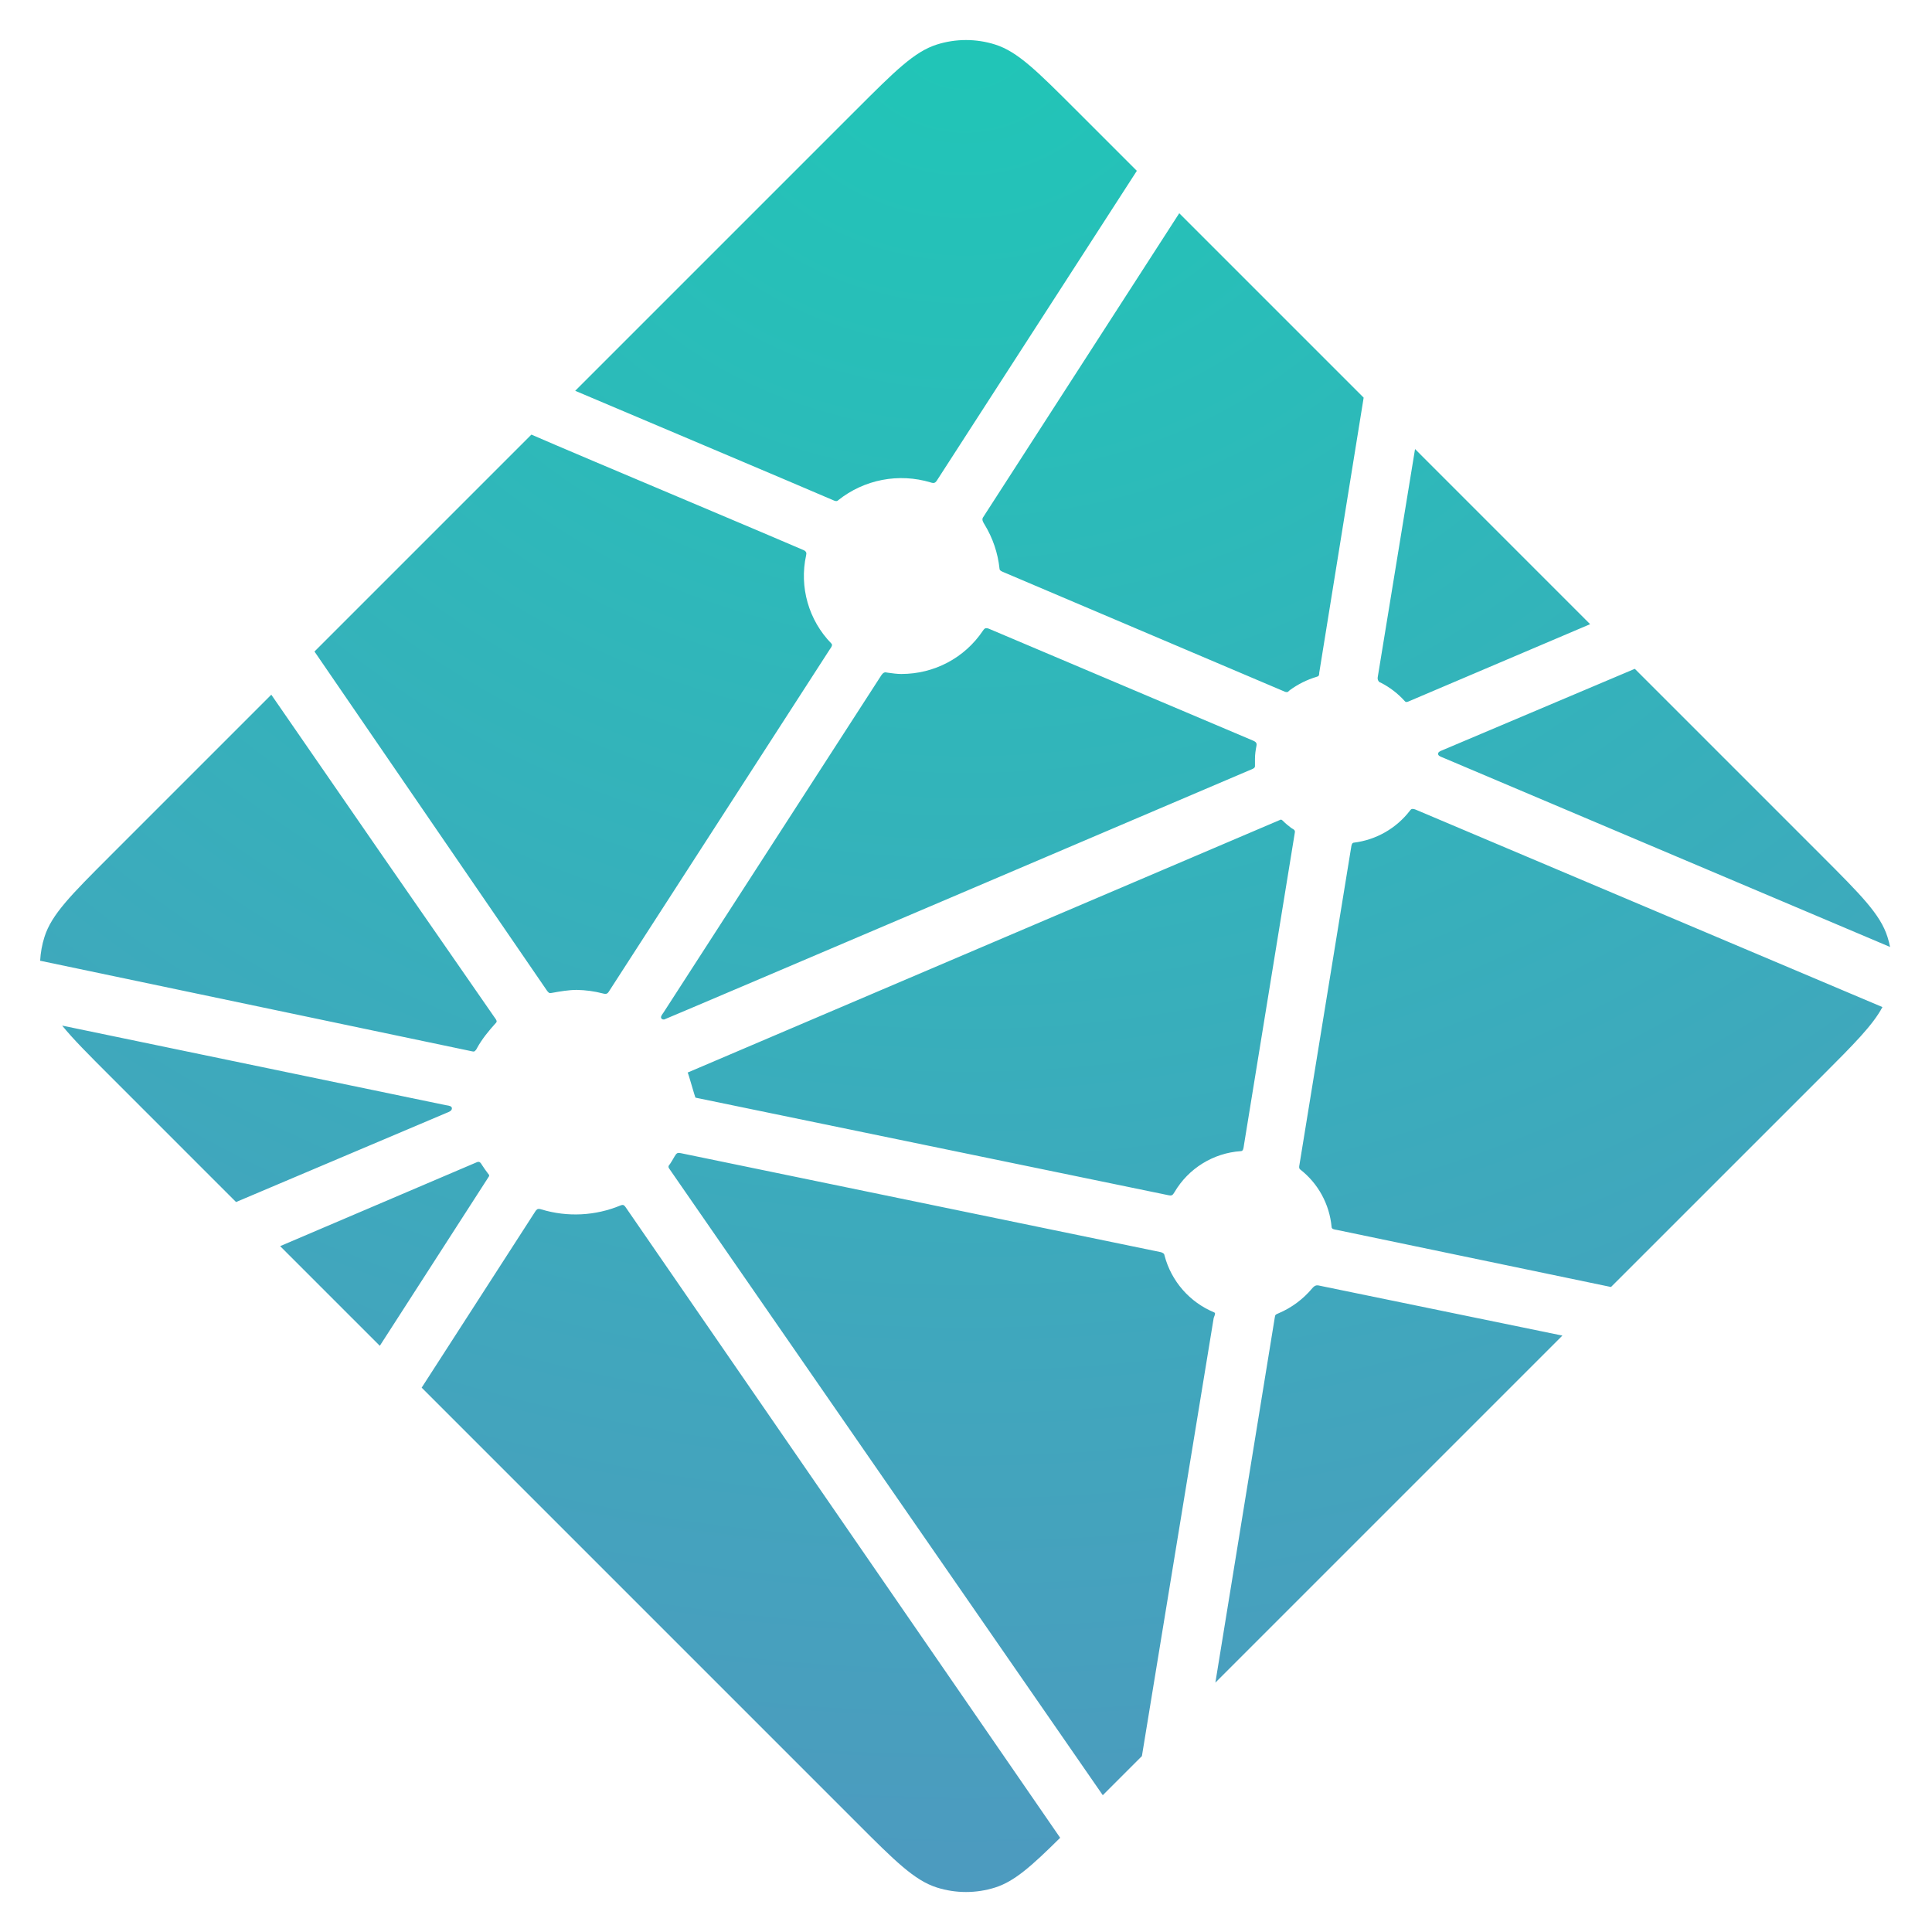
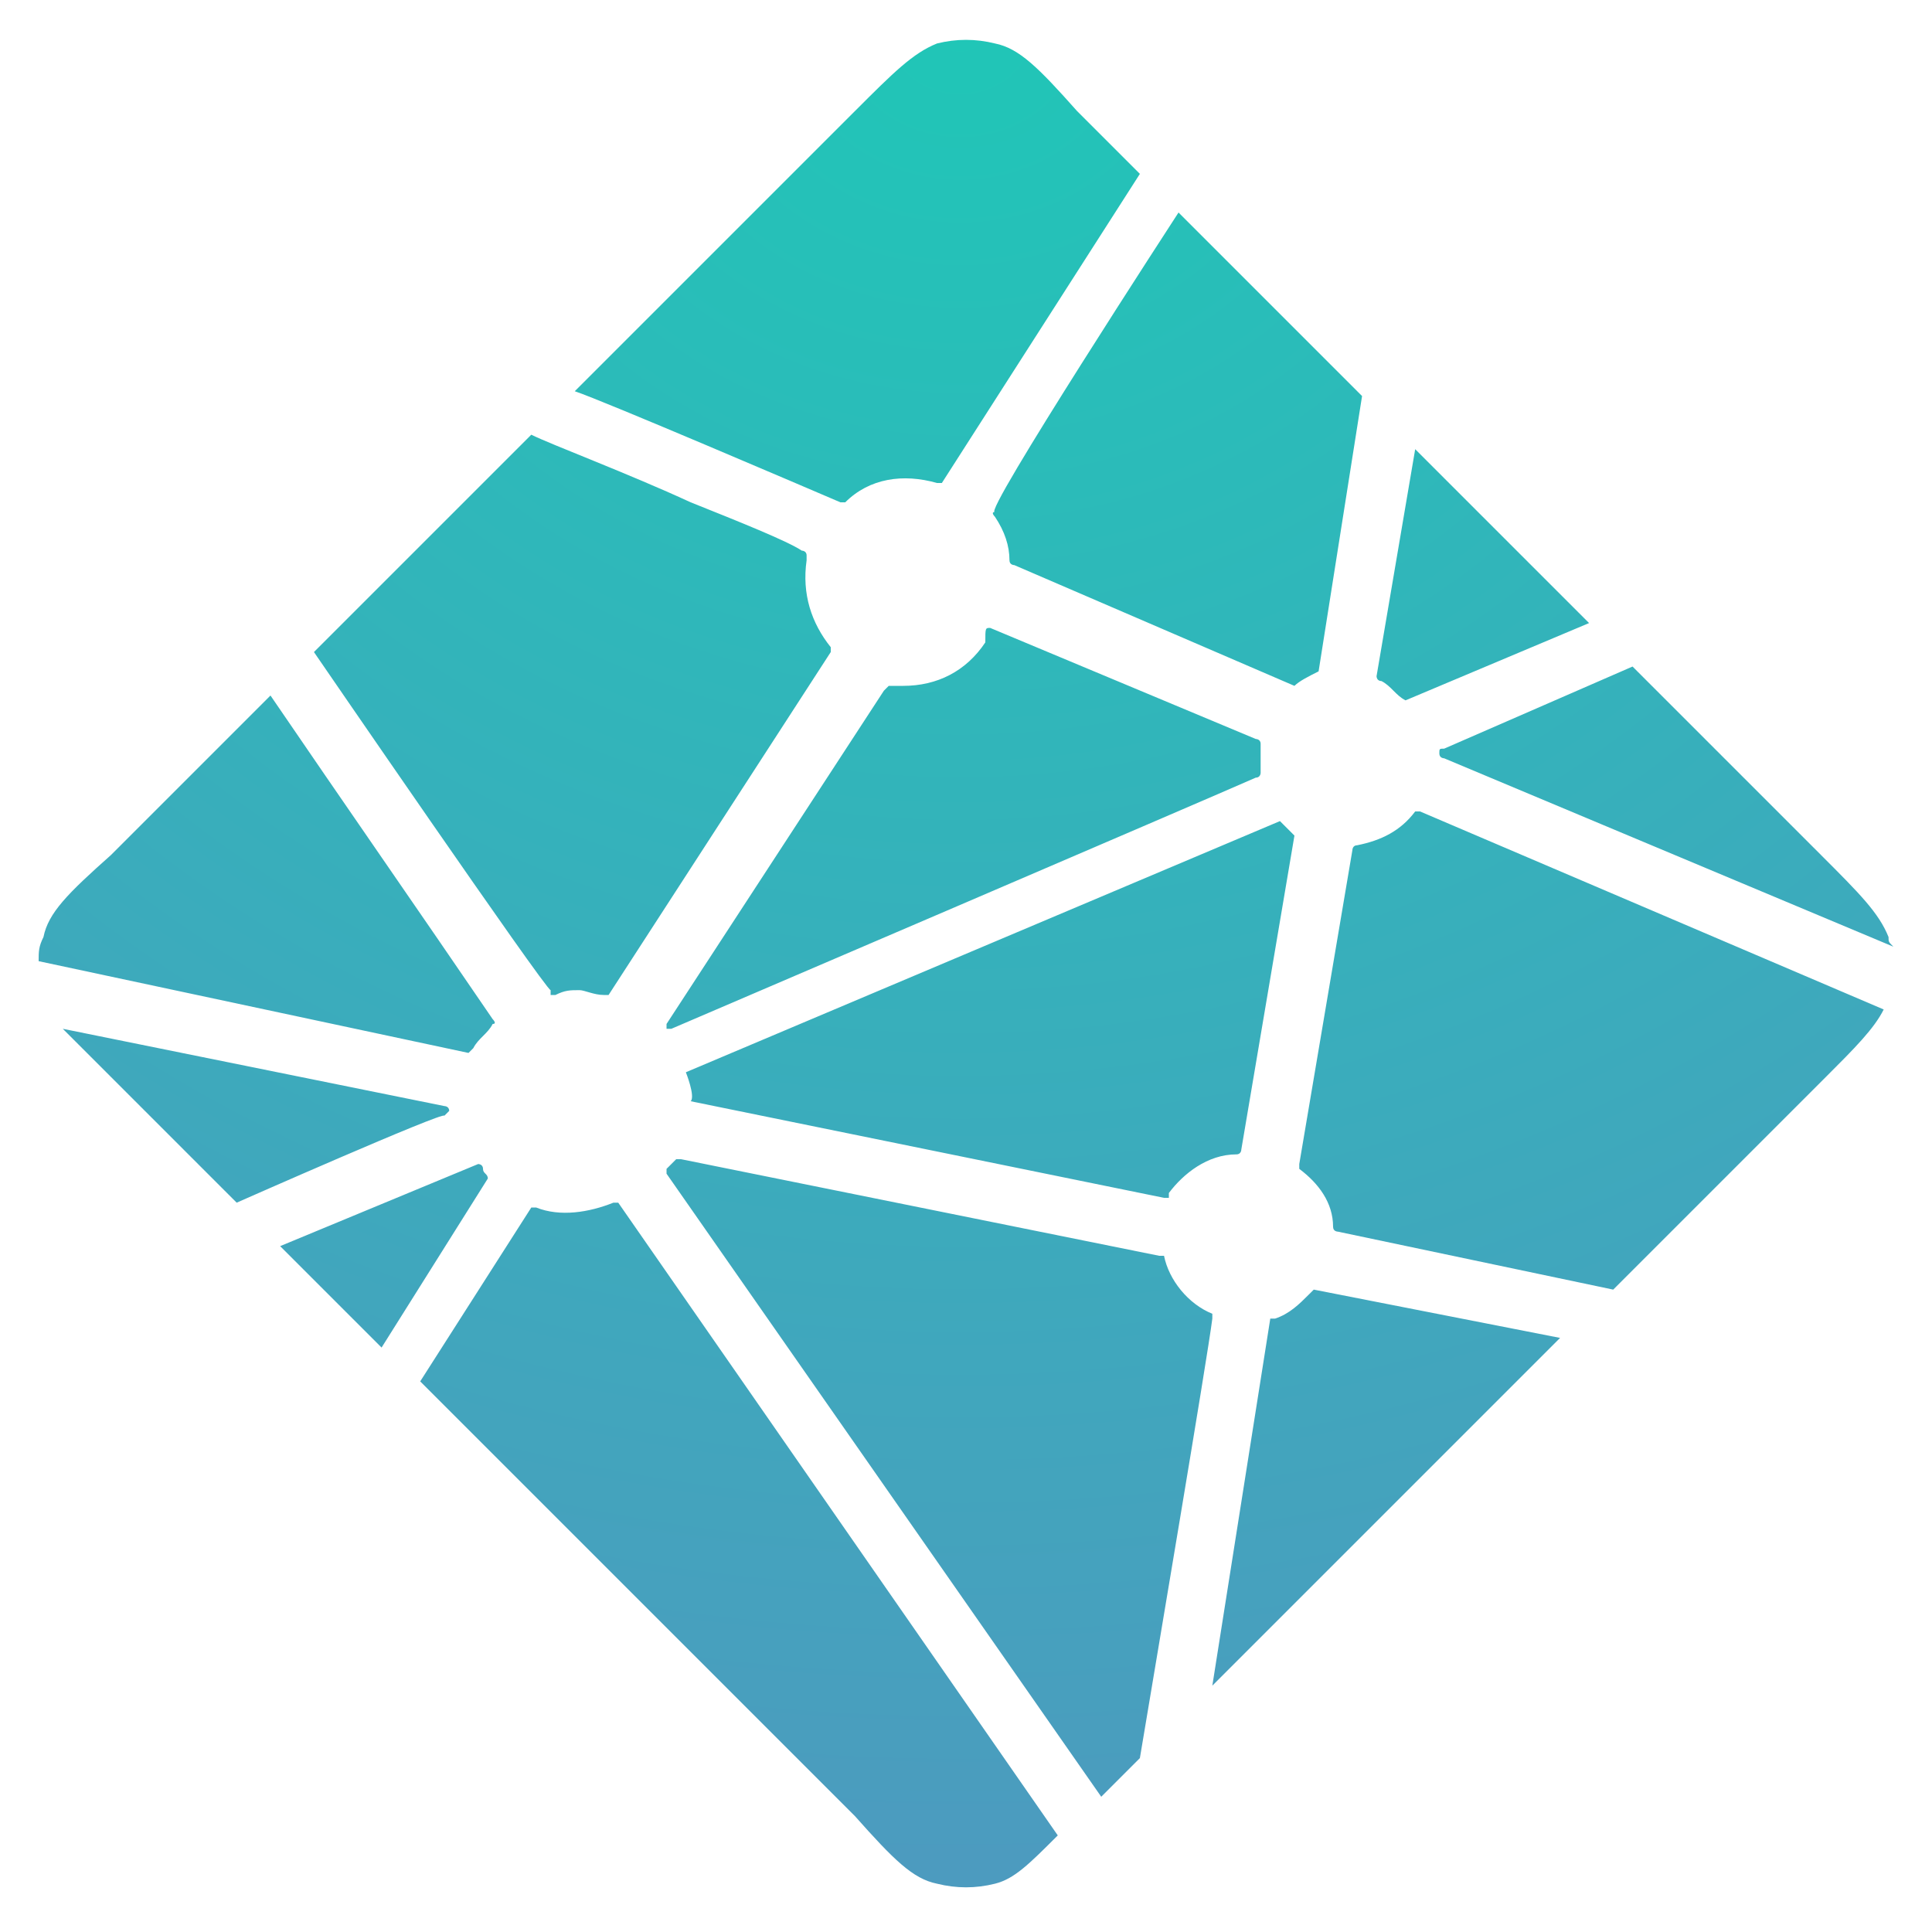
- <svg xmlns="http://www.w3.org/2000/svg" width="40" height="40">
-   <defs>
-     <radialGradient id="a" cy="0%" r="100.11%" fx="50%" fy="0%" gradientTransform="matrix(0 .9989 -1.152 0 .5 -.5)">
-       <stop offset="0%" stop-color="#20C6B7" />
-       <stop offset="100%" stop-color="#4D9ABF" />
-     </radialGradient>
-   </defs>
-   <path fill="url(#a)" d="M28.589 14.135l-.014-.006c-.008-.003-.016-.006-.023-.013a.11.11 0 0 1-.028-.093l.773-4.726 3.625 3.626-3.77 1.604a.083.083 0 0 1-.033.006h-.015c-.005-.003-.01-.007-.02-.017a1.716 1.716 0 0 0-.495-.381zm5.258-.288l3.876 3.876c.805.806 1.208 1.208 1.355 1.674.022.069.04.138.054.209l-9.263-3.923a.728.728 0 0 0-.015-.006c-.037-.015-.08-.032-.08-.07 0-.038.044-.056.081-.071l.012-.005 3.98-1.684zm5.127 7.003c-.2.376-.59.766-1.25 1.427l-4.37 4.369-5.652-1.177-.03-.006c-.05-.008-.103-.017-.103-.062a1.706 1.706 0 0 0-.655-1.193c-.023-.023-.017-.059-.01-.092 0-.005 0-.01.002-.014l1.063-6.526.004-.022c.006-.05.015-.108.06-.108a1.73 1.73 0 0 0 1.16-.665c.009-.01.015-.021.027-.027.032-.015.07 0 .103.014l9.65 4.082zm-6.625 6.801l-7.186 7.186 1.23-7.56.002-.01c.001-.01.003-.02.006-.029.01-.024.036-.034.061-.044l.012-.005a1.85 1.85 0 0 0 .695-.517c.024-.028.053-.055.09-.06a.09.09 0 0 1 .029 0l5.06 1.04zm-8.707 8.707l-.81.81-8.955-12.942a.424.424 0 0 0-.01-.014c-.014-.019-.029-.038-.026-.06.001-.016.011-.03.022-.042l.01-.013c.027-.04.05-.08.075-.123l.02-.035.003-.003c.014-.024.027-.047.051-.06.021-.01.05-.006.073-.001l9.921 2.046a.164.164 0 0 1 .076.033c.013.013.016.027.019.043a1.757 1.757 0 0 0 1.028 1.175c.028.014.016.045.003.078a.238.238 0 0 0-.015.045c-.125.76-1.197 7.298-1.485 9.063zm-1.692 1.691c-.597.591-.949.904-1.347 1.03a2 2 0 0 1-1.206 0c-.466-.148-.869-.55-1.674-1.356L8.73 28.73l2.349-3.643c.011-.018.022-.034.04-.047.025-.018.061-.01.091 0a2.434 2.434 0 0 0 1.638-.083c.027-.01.054-.017.075.002a.19.19 0 0 1 .028.032L21.95 38.05zM7.863 27.863L5.8 25.8l4.074-1.738a.084.084 0 0 1 .033-.007c.034 0 .054.034.072.065a2.91 2.91 0 0 0 .13.184l.013.016c.012.017.004.034-.008.05l-2.25 3.493zm-2.976-2.976l-2.61-2.61c-.444-.444-.766-.766-.99-1.043l7.936 1.646a.84.84 0 0 0 .03.005c.049.008.103.017.103.063 0 .05-.059.073-.109.092l-.023.01-4.337 1.837zM.831 19.892a2 2 0 0 1 .09-.495c.148-.466.55-.868 1.356-1.674l3.34-3.34a2175.525 2175.525 0 0 0 4.626 6.687c.027.036.057.076.026.106-.146.161-.292.337-.395.528a.16.16 0 0 1-.05.062c-.013.008-.027.005-.042.002H9.78L.831 19.891zm5.68-6.403l4.491-4.491c.422.185 1.958.834 3.332 1.414 1.04.44 1.988.84 2.286.97.03.012.057.024.07.054.008.018.004.041 0 .06a2.003 2.003 0 0 0 .523 1.828c.03.03 0 .073-.026.11l-.014.021-4.56 7.063c-.012.02-.023.037-.043.05-.024.015-.058.008-.086.001a2.274 2.274 0 0 0-.543-.074c-.164 0-.342.03-.522.063h-.001c-.02.003-.038.007-.054-.005a.21.21 0 0 1-.045-.051l-4.808-7.013zm5.398-5.398l5.814-5.814c.805-.805 1.208-1.208 1.674-1.355a2 2 0 0 1 1.206 0c.466.147.869.55 1.674 1.355l1.26 1.26-4.135 6.404a.155.155 0 0 1-.041.048c-.025.017-.06.01-.09 0a2.097 2.097 0 0 0-1.92.37c-.027.028-.067.012-.101-.003-.54-.235-4.74-2.01-5.341-2.265zm12.506-3.676l3.818 3.818-.92 5.698v.015a.135.135 0 0 1-.008.038c-.01.02-.03.024-.05.03a1.83 1.83 0 0 0-.548.273.154.154 0 0 0-.02.017c-.011.012-.022.023-.04.025a.114.114 0 0 1-.043-.007l-5.818-2.472-.011-.005c-.037-.015-.081-.033-.081-.071a2.198 2.198 0 0 0-.31-.915c-.028-.046-.059-.094-.035-.141l4.066-6.303zm-3.932 8.606l5.454 2.31c.03.014.063.027.076.058a.106.106 0 0 1 0 .057c-.016.08-.03.171-.03.263v.153c0 .038-.039.054-.075.069l-.011.004c-.864.369-12.13 5.173-12.147 5.173-.017 0-.035 0-.052-.017-.03-.03 0-.072.027-.11a.76.76 0 0 0 .014-.02l4.482-6.94.008-.012c.026-.042.056-.089.104-.089l.045.007c.102.014.192.027.283.027.68 0 1.31-.331 1.69-.897a.16.16 0 0 1 .034-.04c.027-.02.067-.01.098.004zm-6.246 9.185l12.28-5.237s.018 0 .035.017c.067.067.124.112.179.154l.027.017c.025.014.05.03.052.056 0 .01 0 .016-.002.025L25.756 23.7l-.004.026c-.007.05-.014.107-.061.107a1.729 1.729 0 0 0-1.373.847l-.005.008c-.014.023-.027.045-.05.057-.021.01-.048.006-.07.001l-9.793-2.02c-.01-.002-.152-.519-.163-.52z" />
+ <svg xmlns="http://www.w3.org/2000/svg" viewBox="0 0 40 40">
+   <radialGradient id="netlify-a" cx="-465.994" cy="531.856" r="1.001" gradientTransform="matrix(0 38.301 44.1227 0 -23446.97 17848.815)" gradientUnits="userSpaceOnUse">
+     <stop offset="0" stop-color="#20c6b7" />
+     <stop offset="1" stop-color="#4d9abf" />
+   </radialGradient>
+   <path d="M28.6 14.1c-.1 0-.1-.1-.1-.1l.8-4.7 3.6 3.6-3.8 1.6c-.2-.1-.3-.3-.5-.4zm5.2-.3l3.9 3.9c.8.8 1.2 1.2 1.4 1.7 0 .1 0 .1.1.2l-9.3-3.9s-.1 0-.1-.1 0-.1.1-.1l3.9-1.7zm5.2 7.1c-.2.4-.6.8-1.2 1.4l-4.4 4.4-5.7-1.2s-.1 0-.1-.1c0-.5-.3-.9-.7-1.2v-.1l1.1-6.5s0-.1.1-.1c.5-.1.9-.3 1.2-.7h.1l9.6 4.1zm-6.7 6.8l-7.2 7.2 1.2-7.6h.1c.3-.1.5-.3.7-.5l.1-.1 5.1 1zm-8.7 8.7l-.8.8-9-12.9v-.1l.1-.1.1-.1h.1l9.9 2h.1c.1.5.5 1 1 1.2v.1c-.1.8-1.2 7.3-1.5 9.1zM21.9 38c-.6.6-.9.9-1.3 1-.4.1-.8.1-1.2 0-.5-.1-.9-.5-1.7-1.4l-9-9L11 25h.1c.5.2 1.1.1 1.6-.1h.1L21.9 38zm-14-10.1l-2.1-2.1 4.1-1.7s.1 0 .1.1.1.1.1.2l-2.2 3.5zm-3-3l-2.6-2.6-1-1 7.9 1.6s.1 0 .1.1l-.1.1c0-.1-4.3 1.8-4.3 1.8zm-4.1-5c0-.2 0-.3.1-.5.1-.5.5-.9 1.4-1.7l3.3-3.3c1.5 2.2 3.1 4.5 4.6 6.7 0 0 .1.1 0 .1-.1.2-.3.3-.4.5l-.1.1-8.9-1.9zm5.7-6.4L11 9c.4.2 2 .8 3.3 1.4 1 .4 2 .8 2.3 1 0 0 .1 0 .1.1v.1c-.1.7.1 1.3.5 1.8v.1l-4.6 7.1h-.1c-.2 0-.4-.1-.5-.1-.2 0-.3 0-.5.1h-.1v-.1c-.1 0-4.9-7-4.9-7zm5.4-5.4l5.8-5.8c.8-.8 1.2-1.2 1.7-1.4.4-.1.8-.1 1.2 0 .5.1.9.5 1.7 1.4l1.3 1.3-4.1 6.4h-.1c-.7-.2-1.4-.1-1.9.4h-.1c-.7-.3-4.9-2.1-5.5-2.3zm12.5-3.7l3.8 3.8-.9 5.7c-.2.1-.4.2-.5.3L21 11.7s-.1 0-.1-.1c0-.3-.1-.6-.3-.9 0 0-.1-.1 0-.1-.3.1 3.8-6.2 3.8-6.2zM20.5 13l5.5 2.3s.1 0 .1.1V16s0 .1-.1.1c-.9.4-12.1 5.2-12.1 5.2h-.1v-.1l4.5-6.9.1-.1h.3c.7 0 1.3-.3 1.7-.9 0-.3 0-.3.1-.3-.1 0 0 0 0 0zm-6.3 9.2L26.5 17l.2.2.1.1-1.1 6.5s0 .1-.1.1c-.6 0-1.1.4-1.4.8v.1h-.1l-9.8-2c.1-.1-.1-.6-.1-.6z" fill="url(#netlify-a)" />
</svg>
